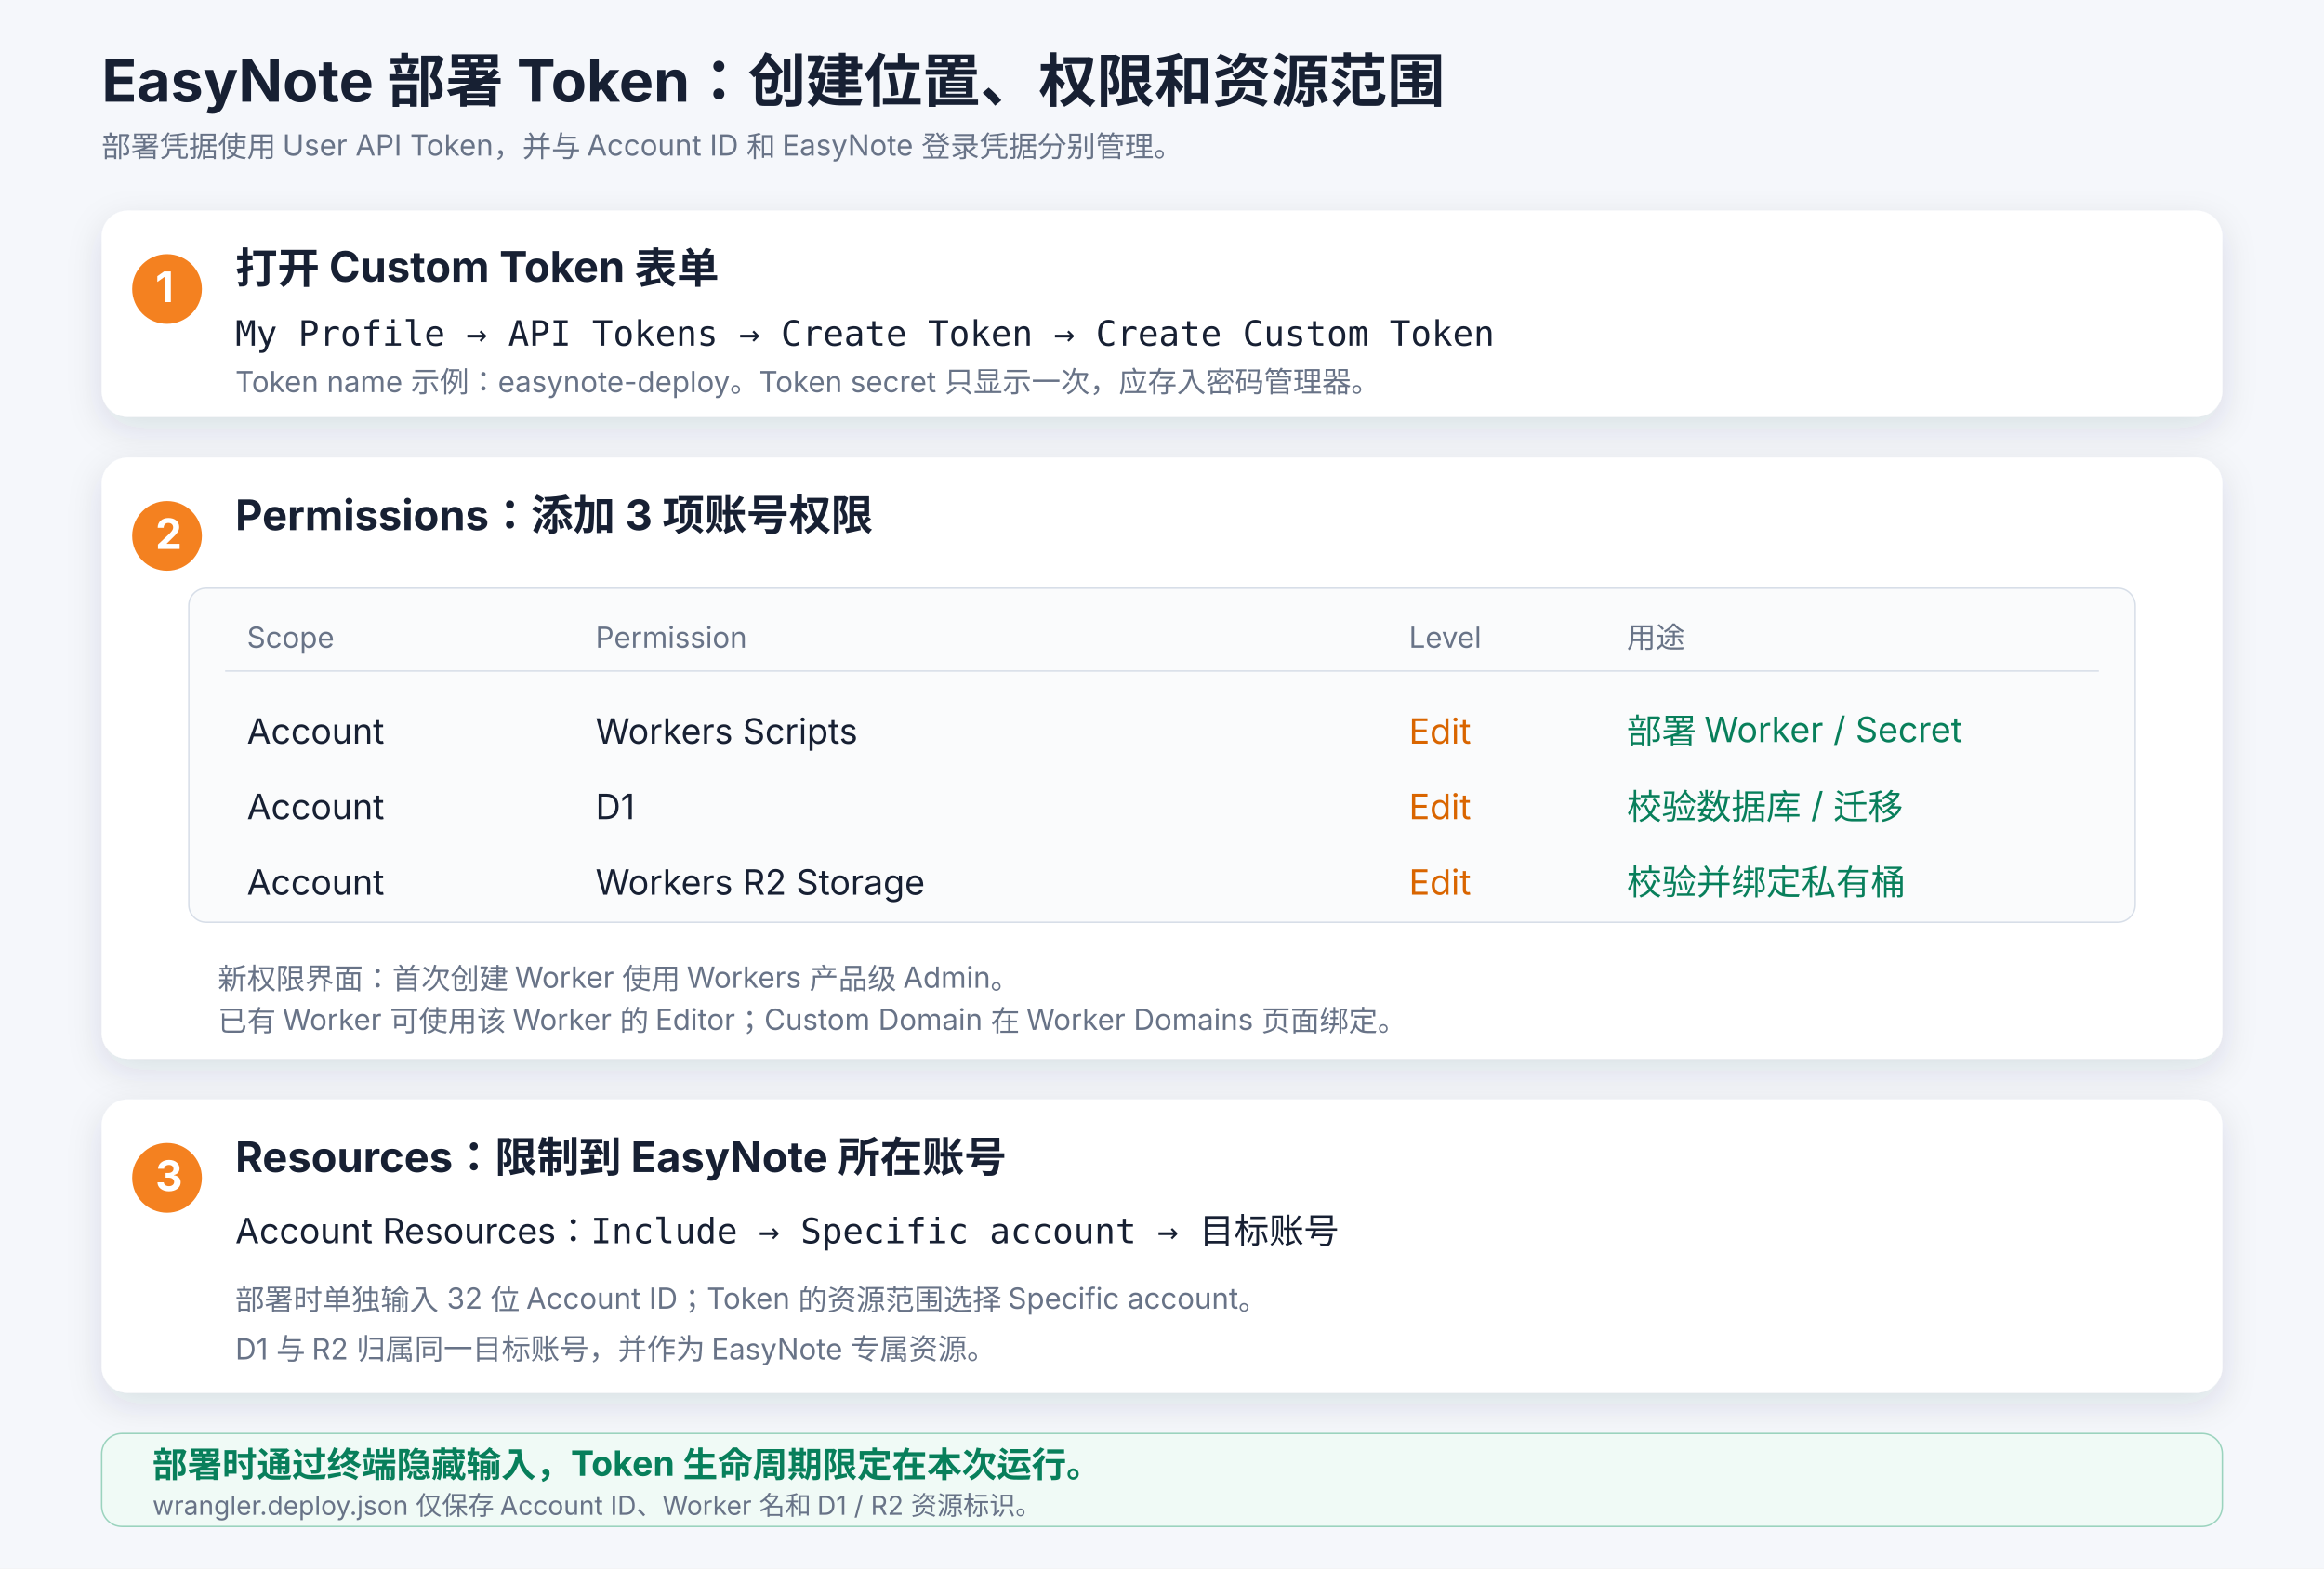
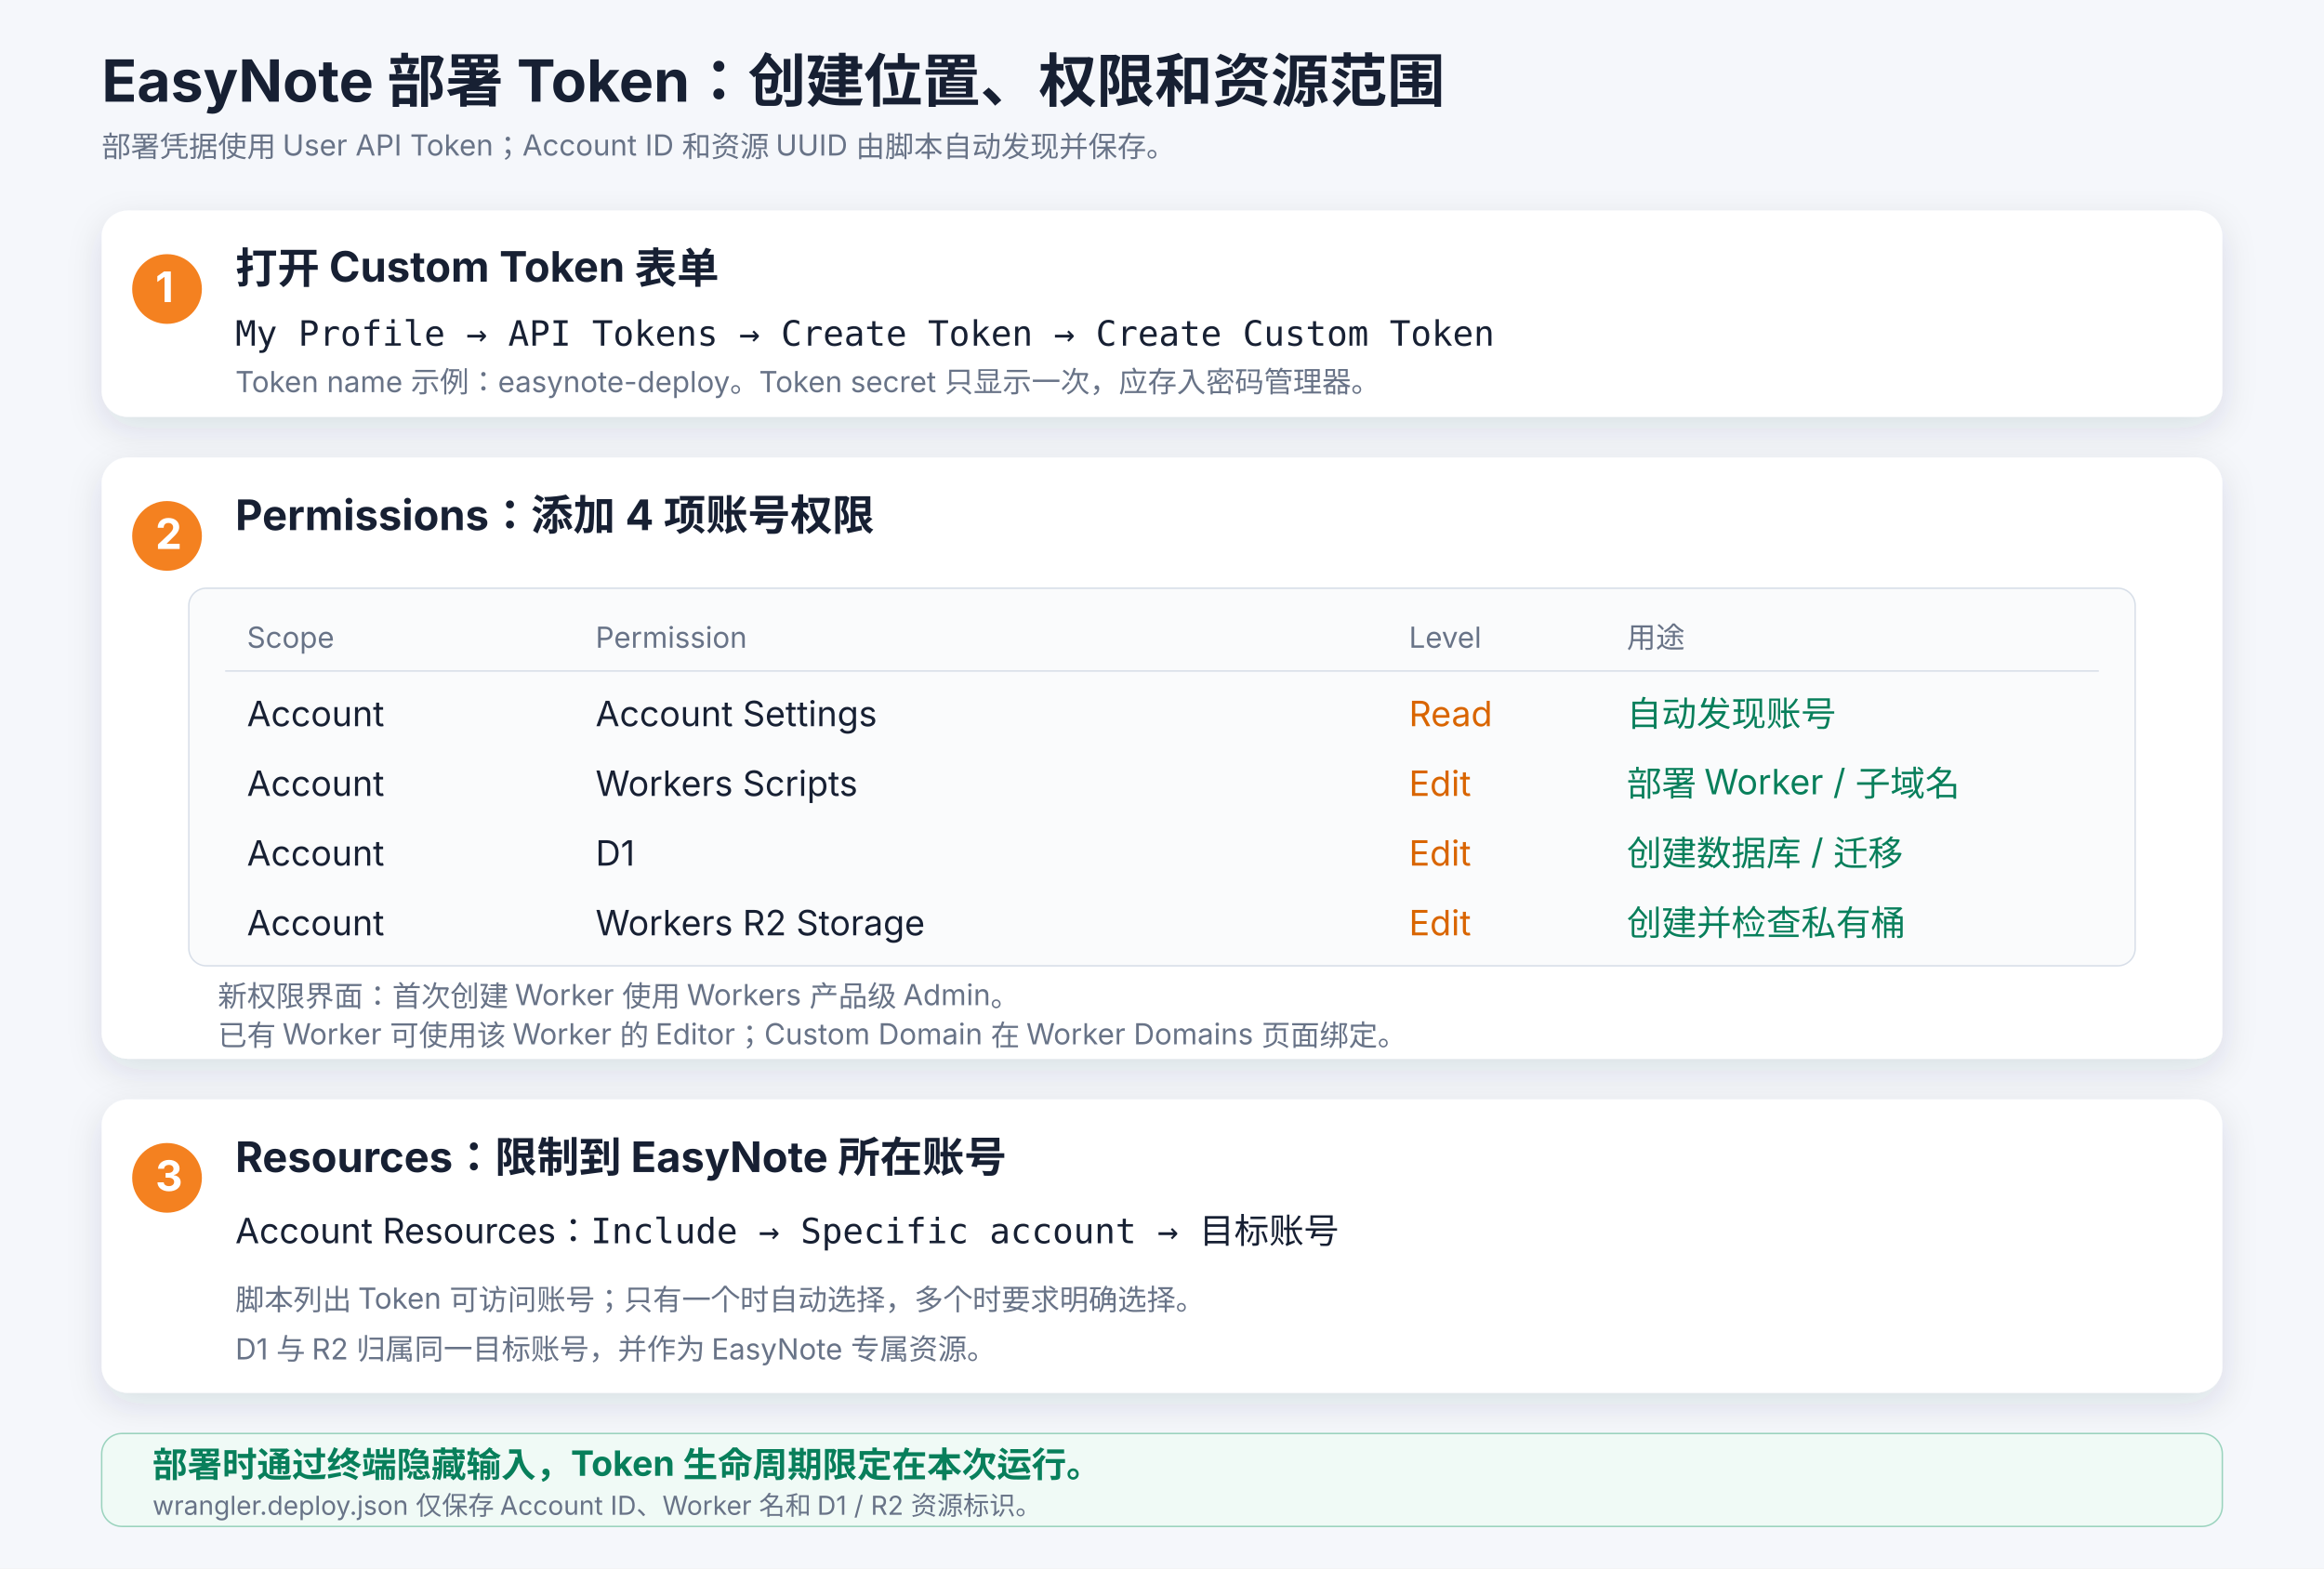
<svg xmlns="http://www.w3.org/2000/svg" width="1600" height="1080" viewBox="0 0 1600 1080" role="img" aria-labelledby="title desc">
  <defs>
    <filter id="shadow" x="-10%" y="-15%" width="120%" height="140%">
      <feDropShadow dx="0" dy="8" stdDeviation="12" flood-color="#18324d" flood-opacity=".12" />
    </filter>
    <style>
      text{font-family:-apple-system,BlinkMacSystemFont,"Segoe UI","PingFang SC","Microsoft YaHei",sans-serif;fill:#172033}
      .title{font-size:40px;font-weight:750}.heading{font-size:29px;font-weight:720}.body{font-size:24px}.small{font-size:20px}.tiny{font-size:18px}.muted{fill:#687387}.white{fill:#fff}.orange{fill:#d96500}.blue{fill:#1769e0}.green{fill:#087f5b}.mono{font-family:ui-monospace,SFMono-Regular,Menlo,monospace}
    </style>
  </defs>
  <rect width="1600" height="1080" fill="#f5f7fb" />
  <text x="70" y="70" class="title">EasyNote 部署 Token：创建位置、权限和资源范围</text>
-   <text x="70" y="108" class="small muted">部署凭据使用 User API Token，并与 Account ID 和 EasyNote 登录凭据分别管理。</text>
+   <text x="70" y="108" class="small muted">部署凭据使用 User API Token；Account ID 和资源 UUID 由脚本自动发现并保存。</text>
  <rect x="70" y="145" width="1460" height="142" rx="18" fill="#fff" filter="url(#shadow)" />
  <circle cx="115" cy="199" r="24" fill="#f48120" />
  <text x="107" y="208" class="heading white">1</text>
  <text x="162" y="195" class="heading">打开 Custom Token 表单</text>
  <text x="162" y="238" class="body mono">My Profile → API Tokens → Create Token → Create Custom Token</text>
  <text x="162" y="270" class="small muted">Token name 示例：easynote-deploy。Token secret 只显示一次，应存入密码管理器。</text>
  <rect x="70" y="315" width="1460" height="414" rx="18" fill="#fff" filter="url(#shadow)" />
  <circle cx="115" cy="369" r="24" fill="#f48120" />
  <text x="107" y="378" class="heading white">2</text>
-   <text x="162" y="365" class="heading">Permissions：添加 3 项账号权限</text>
-   <rect x="130" y="405" width="1340" height="230" rx="12" fill="#fafbfc" stroke="#d7dee8" />
+   <text x="162" y="365" class="heading">Permissions：添加 4 项账号权限</text>
+   <rect x="130" y="405" width="1340" height="260" rx="12" fill="#fafbfc" stroke="#d7dee8" />
  <text x="170" y="446" class="small muted">Scope</text>
  <text x="410" y="446" class="small muted">Permission</text>
  <text x="970" y="446" class="small muted">Level</text>
  <text x="1120" y="446" class="small muted">用途</text>
  <line x1="155" y1="462" x2="1445" y2="462" stroke="#d7dee8" />
  <g class="body">
-     <text x="170" y="512">Account</text>
-     <text x="410" y="512">Workers Scripts</text>
-     <text x="970" y="512" class="orange">Edit</text>
-     <text x="1120" y="512" class="green">部署 Worker / Secret</text>
-     <text x="170" y="564">Account</text>
-     <text x="410" y="564">D1</text>
-     <text x="970" y="564" class="orange">Edit</text>
-     <text x="1120" y="564" class="green">校验数据库 / 迁移</text>
-     <text x="170" y="616">Account</text>
-     <text x="410" y="616">Workers R2 Storage</text>
-     <text x="970" y="616" class="orange">Edit</text>
-     <text x="1120" y="616" class="green">校验并绑定私有桶</text>
+     <text x="170" y="500">Account</text>
+     <text x="410" y="500">Account Settings</text>
+     <text x="970" y="500" class="orange">Read</text>
+     <text x="1120" y="500" class="green">自动发现账号</text>
+     <text x="170" y="548">Account</text>
+     <text x="410" y="548">Workers Scripts</text>
+     <text x="970" y="548" class="orange">Edit</text>
+     <text x="1120" y="548" class="green">部署 Worker / 子域名</text>
+     <text x="170" y="596">Account</text>
+     <text x="410" y="596">D1</text>
+     <text x="970" y="596" class="orange">Edit</text>
+     <text x="1120" y="596" class="green">创建数据库 / 迁移</text>
+     <text x="170" y="644">Account</text>
+     <text x="410" y="644">Workers R2 Storage</text>
+     <text x="970" y="644" class="orange">Edit</text>
+     <text x="1120" y="644" class="green">创建并检查私有桶</text>
  </g>
-   <text x="150" y="681" class="small muted">新权限界面：首次创建 Worker 使用 Workers 产品级 Admin。</text>
-   <text x="150" y="710" class="small muted">已有 Worker 可使用该 Worker 的 Editor；Custom Domain 在 Worker Domains 页面绑定。</text>
+   <text x="150" y="693" class="small muted">新权限界面：首次创建 Worker 使用 Workers 产品级 Admin。</text>
+   <text x="150" y="720" class="small muted">已有 Worker 可使用该 Worker 的 Editor；Custom Domain 在 Worker Domains 页面绑定。</text>
  <rect x="70" y="757" width="1460" height="202" rx="18" fill="#fff" filter="url(#shadow)" />
  <circle cx="115" cy="811" r="24" fill="#f48120" />
  <text x="107" y="820" class="heading white">3</text>
  <text x="162" y="807" class="heading">Resources：限制到 EasyNote 所在账号</text>
  <text x="162" y="856" class="body">Account Resources：<tspan class="mono">Include → Specific account → 目标账号</tspan>
  </text>
-   <text x="162" y="902" class="small muted">部署时单独输入 32 位 Account ID；Token 的资源范围选择 Specific account。</text>
+   <text x="162" y="902" class="small muted">脚本列出 Token 可访问账号；只有一个时自动选择，多个时要求明确选择。</text>
  <text x="162" y="936" class="small muted">D1 与 R2 归属同一目标账号，并作为 EasyNote 专属资源。</text>
  <rect x="70" y="987" width="1460" height="64" rx="14" fill="#f0faf6" stroke="#9bd3be" />
  <text x="105" y="1017" class="body green" font-weight="700">部署时通过终端隐藏输入，Token 生命周期限定在本次运行。</text>
  <text x="105" y="1043" class="tiny muted">wrangler.deploy.json 仅保存 Account ID、Worker 名和 D1 / R2 资源标识。</text>
</svg>
